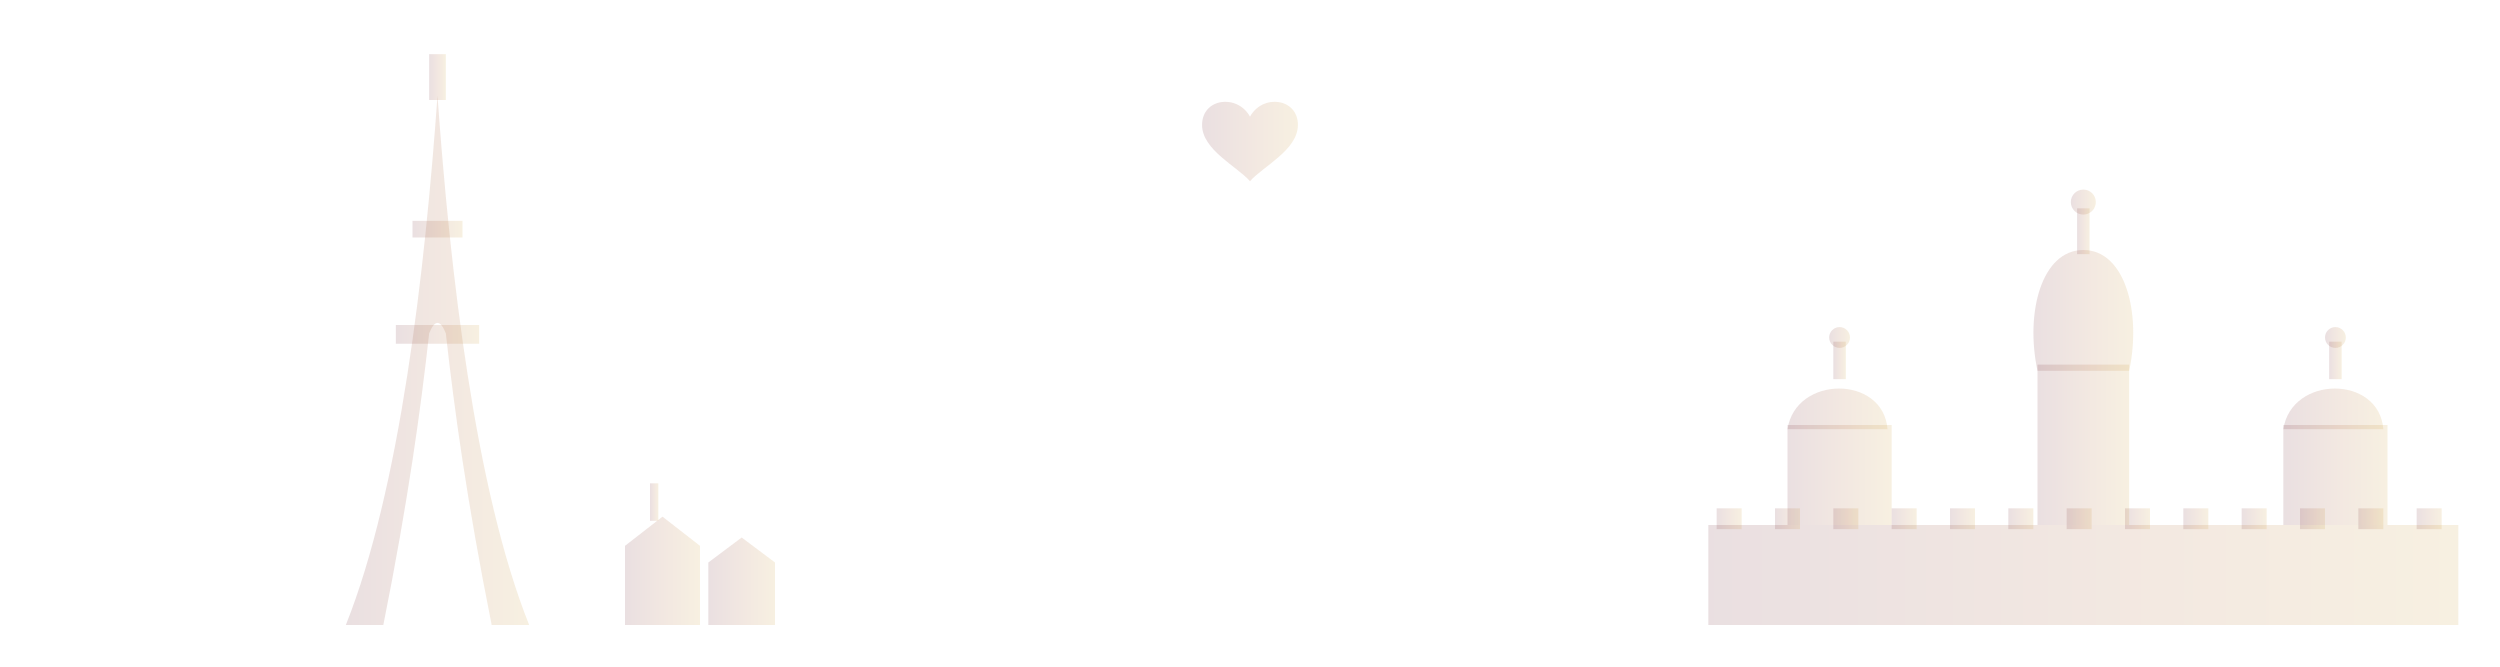
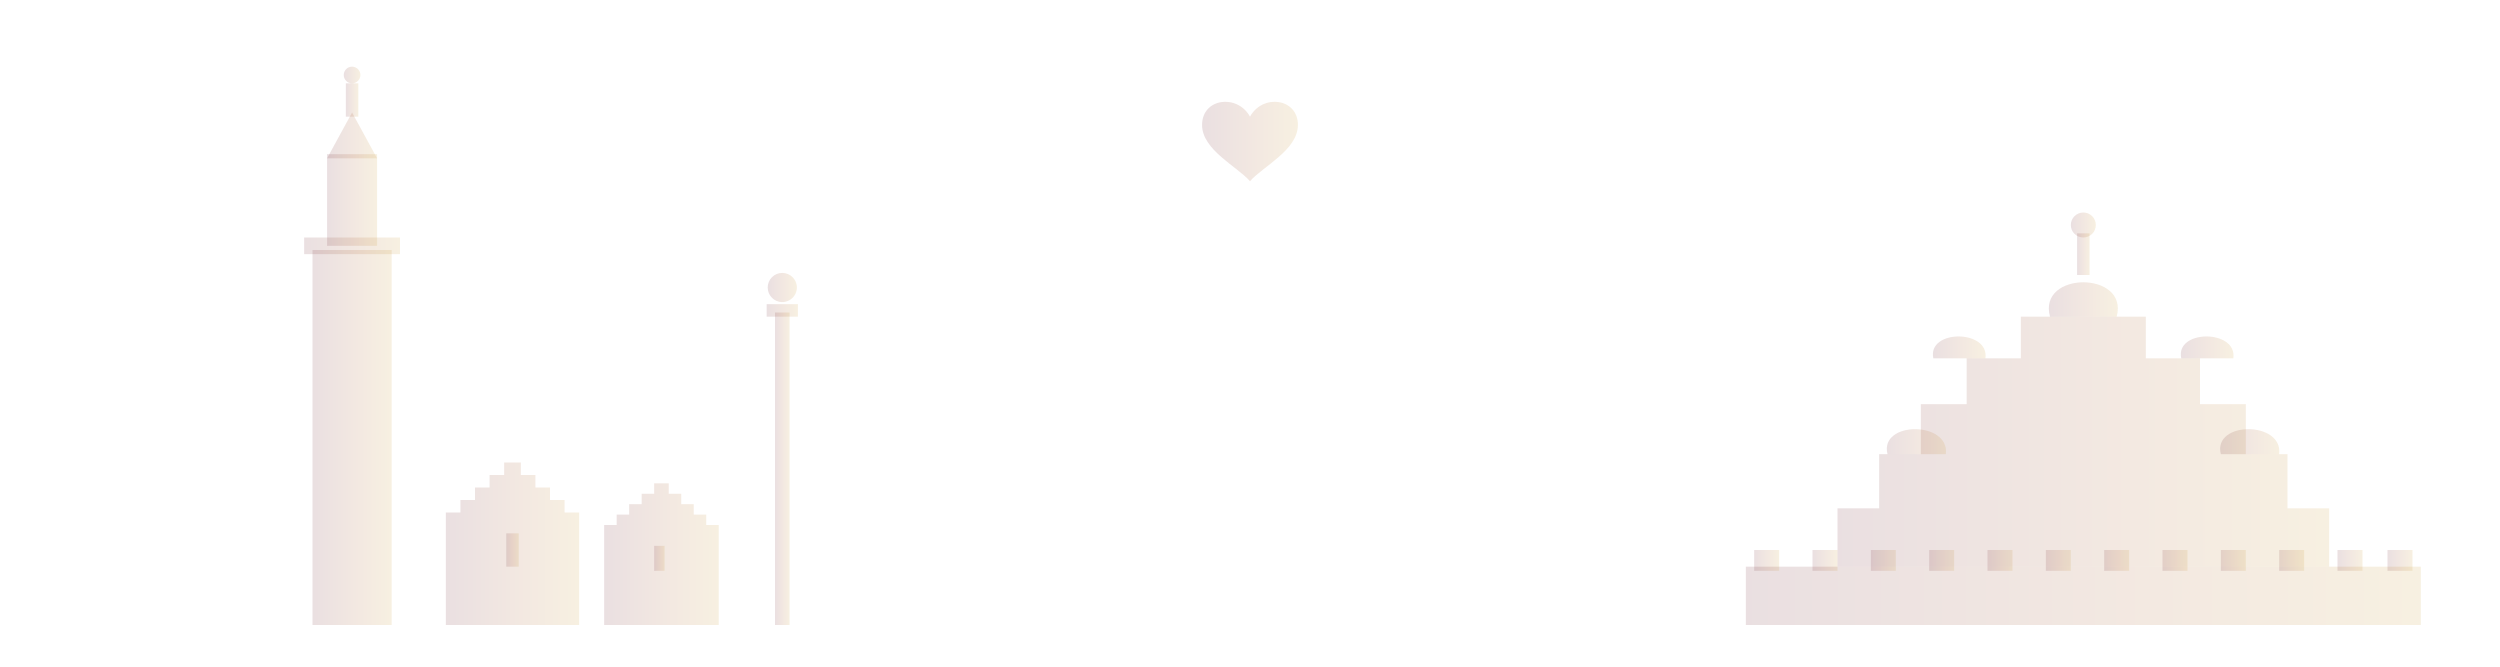
- <svg xmlns="http://www.w3.org/2000/svg" viewBox="0 0 1200 320" preserveAspectRatio="xMidYMax meet" role="img" aria-label="A skyline blending Paris and Jaipur landmarks">
+ <svg xmlns="http://www.w3.org/2000/svg" viewBox="0 0 1200 320" preserveAspectRatio="xMidYMax meet" role="img" aria-label="A skyline blending Lille and Jaipur landmarks">
  <defs>
    <linearGradient id="ifg" x1="0" y1="0" x2="1" y2="0">
      <stop offset="0" stop-color="#6b1f2a" />
      <stop offset="0.55" stop-color="#a85d2a" />
      <stop offset="1" stop-color="#c9962b" />
    </linearGradient>
  </defs>
  <g fill="url(#ifg)" fill-opacity="0.14">
-     <path d="M300 300 L300 262 L318 248 L336 262 L336 300 Z" />
-     <path d="M340 300 L340 270 L356 258 L372 270 L372 300 Z" />
-     <rect x="312" y="232" width="4" height="18" />
-     <rect x="206" y="26" width="8" height="22" />
-     <path d="M210 46       C216 130 228 235 254 300       L236 300       C224 240 218 196 214 160       Q210 150 206 160       C202 196 196 240 184 300       L166 300       C192 235 204 130 210 46 Z" />
-     <rect x="190" y="156" width="40" height="9" />
-     <rect x="198" y="106" width="24" height="8" />
+     <rect x="150" y="120" width="38" height="180" />
+     <rect x="146" y="114" width="46" height="8" />
+     <rect x="157" y="74" width="24" height="44" />
+     <path d="M157 76 L169 54 L181 76 Z" />
+     <rect x="166" y="40" width="6" height="16" />
+     <circle cx="169" cy="36" r="4" />
+     <path d="M214 300 L214 246 L221 246 L221 240 L228 240 L228 234 L235 234 L235 228 L242 228 L242 222 L250 222 L250 228 L257 228 L257 234 L264 234 L264 240 L271 240 L271 246 L278 246 L278 300 Z" />
+     <rect x="243" y="256" width="6" height="16" />
+     <path d="M290 300 L290 252 L296 252 L296 247 L302 247 L302 242 L308 242 L308 237 L314 237 L314 232 L321 232 L321 237 L327 237 L327 242 L333 242 L333 247 L339 247 L339 252 L345 252 L345 300 Z" />
+     <rect x="314" y="262" width="5" height="12" />
+     <rect x="372" y="150" width="7" height="150" />
+     <rect x="368" y="146" width="15" height="6" />
+     <circle cx="375.5" cy="138" r="7" />
    <path d="M600 56       C594 45 577 47 577 60       C577 72 594 80 600 87       C606 80 623 72 623 60       C623 47 606 45 600 56 Z" />
-     <rect x="820" y="252" width="360" height="48" />
+     <rect x="838" y="272" width="324" height="28" />
    <g>
-       <rect x="824" y="244" width="12" height="10" />
-       <rect x="852" y="244" width="12" height="10" />
-       <rect x="880" y="244" width="12" height="10" />
-       <rect x="908" y="244" width="12" height="10" />
-       <rect x="936" y="244" width="12" height="10" />
-       <rect x="964" y="244" width="12" height="10" />
-       <rect x="992" y="244" width="12" height="10" />
-       <rect x="1020" y="244" width="12" height="10" />
-       <rect x="1048" y="244" width="12" height="10" />
-       <rect x="1076" y="244" width="12" height="10" />
-       <rect x="1104" y="244" width="12" height="10" />
-       <rect x="1132" y="244" width="12" height="10" />
-       <rect x="1160" y="244" width="12" height="10" />
+       <rect x="842" y="264" width="12" height="10" />
+       <rect x="870" y="264" width="12" height="10" />
+       <rect x="898" y="264" width="12" height="10" />
+       <rect x="926" y="264" width="12" height="10" />
+       <rect x="954" y="264" width="12" height="10" />
+       <rect x="982" y="264" width="12" height="10" />
+       <rect x="1010" y="264" width="12" height="10" />
+       <rect x="1038" y="264" width="12" height="10" />
+       <rect x="1066" y="264" width="12" height="10" />
+       <rect x="1094" y="264" width="12" height="10" />
+       <rect x="1122" y="264" width="12" height="10" />
+       <rect x="1146" y="264" width="12" height="10" />
    </g>
-     <rect x="978" y="175" width="44" height="77" />
-     <path d="M978 178 C972 150 980 120 1000 120 C1020 120 1028 150 1022 178 Z" />
-     <rect x="997" y="100" width="6" height="22" />
-     <circle cx="1000" cy="97" r="6" />
-     <rect x="858" y="204" width="50" height="48" />
-     <path d="M858 206 C862 180 904 180 906 206 Z" />
-     <rect x="880" y="164" width="6" height="18" />
-     <circle cx="883" cy="162" r="5" />
-     <rect x="1096" y="204" width="50" height="48" />
-     <path d="M1096 206 C1100 180 1142 180 1144 206 Z" />
-     <rect x="1118" y="164" width="6" height="18" />
-     <circle cx="1121" cy="162" r="5" />
+     <path d="M882 272 L882 244 L902 244 L902 218 L922 218 L922 194 L944 194 L944 172 L970 172 L970 152 L1030 152 L1030 172 L1056 172 L1056 194 L1078 194 L1078 218 L1098 218 L1098 244 L1118 244 L1118 272 Z" />
+     <path d="M984 152 C978 130 1022 130 1016 152 Z" />
+     <rect x="997" y="112" width="6" height="20" />
+     <circle cx="1000" cy="108" r="6" />
+     <path d="M906 218 C902 202 936 202 934 218 Z" />
+     <path d="M1066 218 C1062 202 1096 202 1094 218 Z" />
+     <path d="M928 172 C925 158 955 158 953 172 Z" />
+     <path d="M1047 172 C1044 158 1074 158 1072 172 Z" />
  </g>
</svg>
